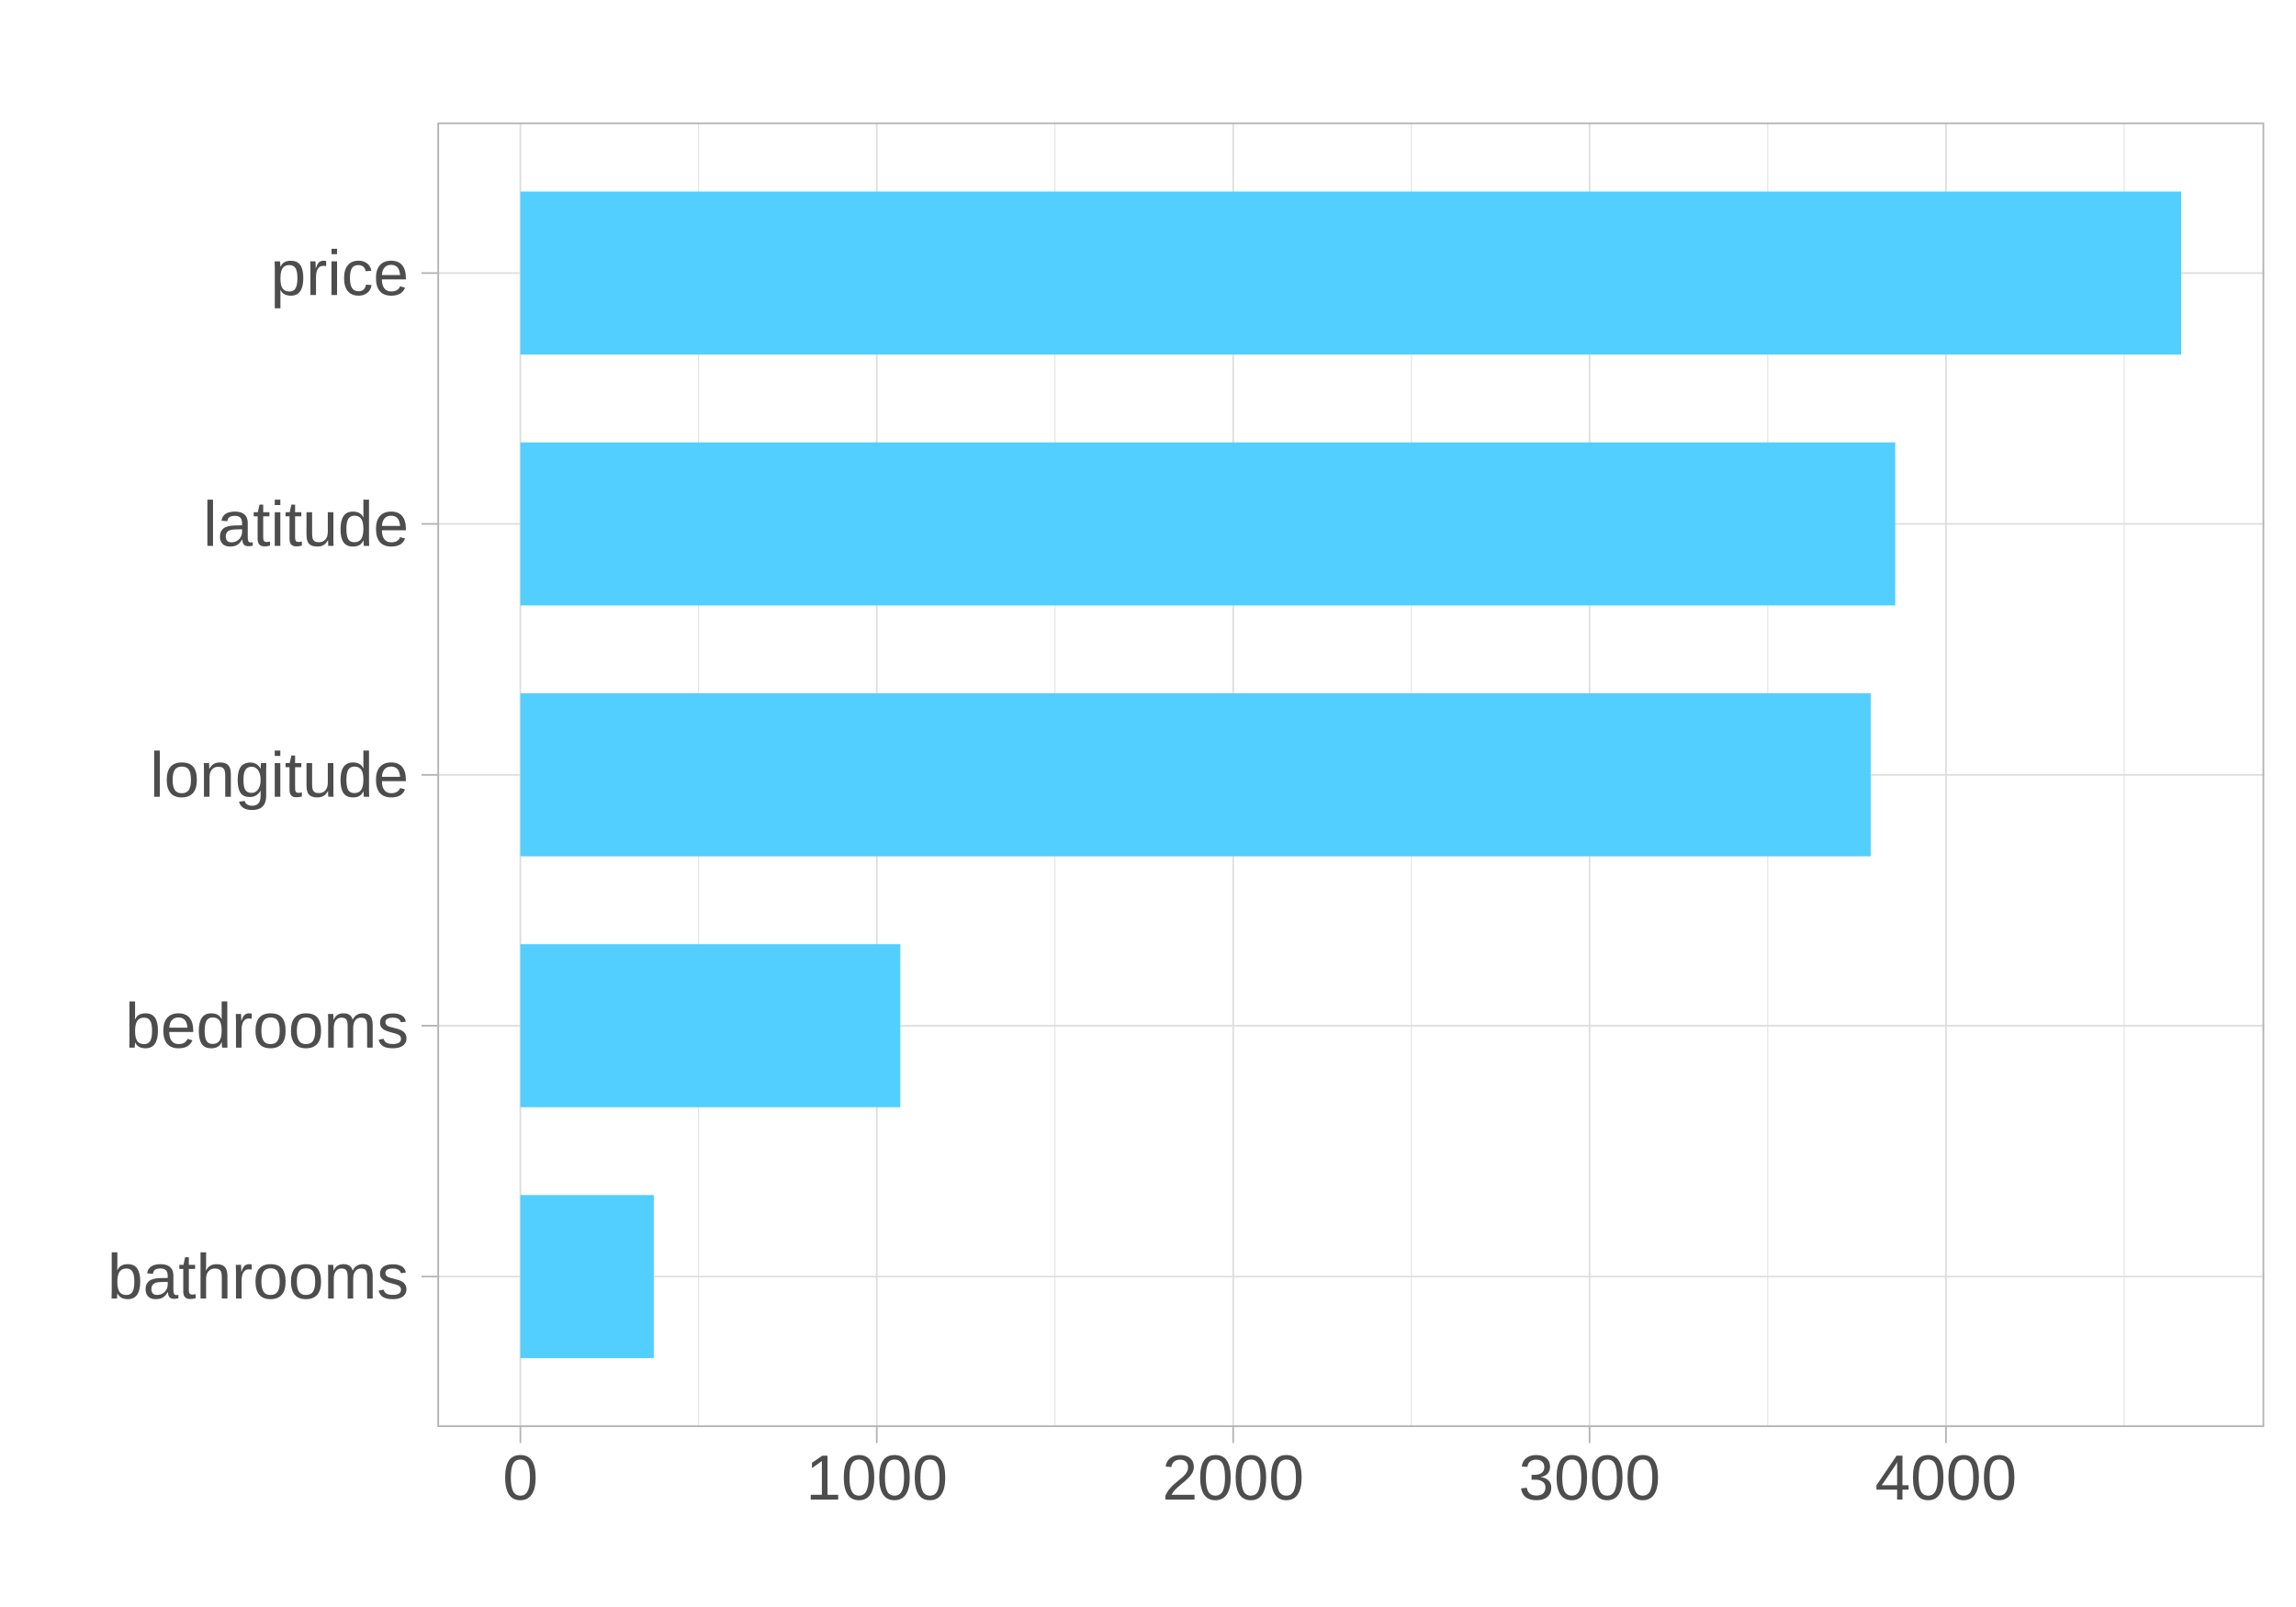
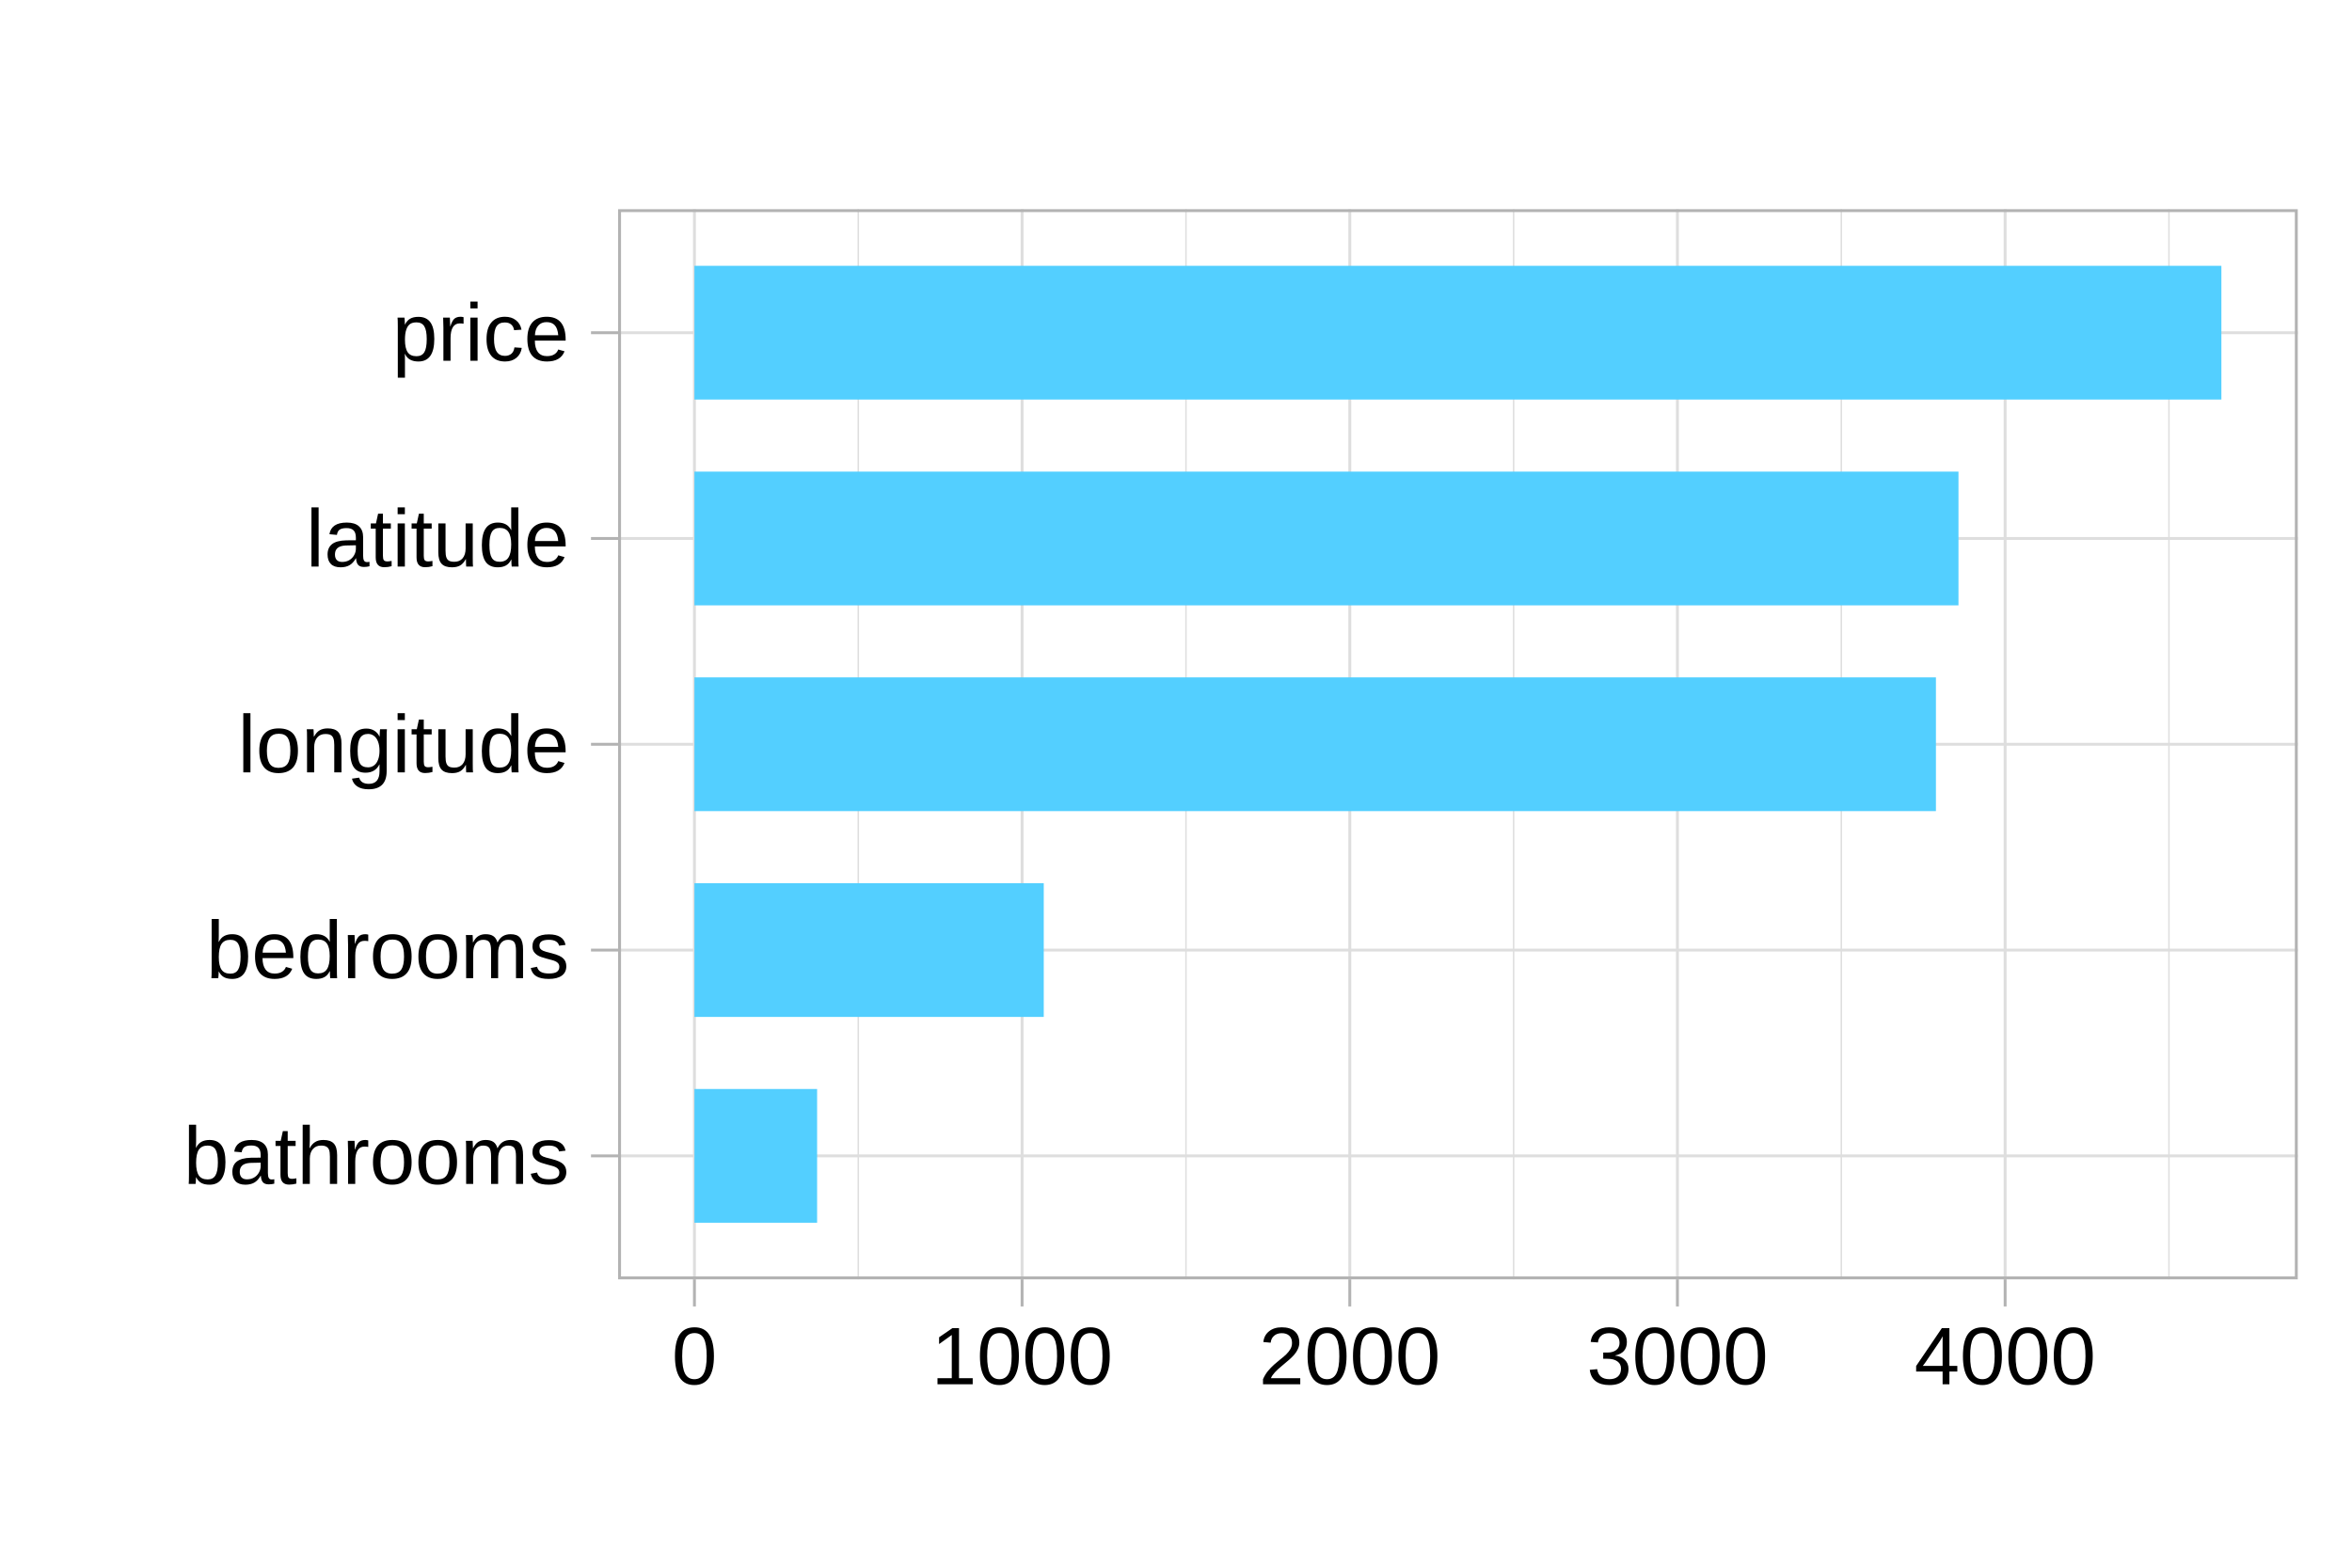
- <svg xmlns="http://www.w3.org/2000/svg" viewBox="0 0 720.00 504.00">
+ <svg xmlns="http://www.w3.org/2000/svg" viewBox="0 0 432.00 288.00">
  <defs>
    <style type="text/css">
    line, polyline, path, rect, circle {
      fill: none;
      stroke: #000000;
      stroke-linecap: round;
      stroke-linejoin: round;
      stroke-miterlimit: 10.00;
    }
  </style>
  </defs>
  <rect width="100%" height="100%" style="stroke: none; fill: #FFFFFF;" />
-   <rect x="0.00" y="0.00" width="720.00" height="504.00" style="stroke-width: 1.07; stroke: #FFFFFF; fill: #FFFFFF;" />
+   <rect x="-0.00" y="0.00" width="432.00" height="288.00" style="stroke-width: 1.07; stroke: #FFFFFF; fill: #FFFFFF;" />
  <defs>
-     <clipPath id="cpMTM3LjE0OXw3MTAuMDM3fDQ0Ny41Nzd8MzguNDMzNA==">
-       <rect x="137.15" y="38.43" width="572.89" height="409.14" />
+     <clipPath id="cpMTEzLjUyNnw0MjIuMDM3fDIzNS4wM3wzOC40MzM0">
+       <rect x="113.53" y="38.43" width="308.51" height="196.60" />
    </clipPath>
  </defs>
-   <rect x="137.15" y="38.43" width="572.89" height="409.14" style="stroke-width: 1.07; stroke: none; fill: #FFFFFF;" clip-path="url(#cpMTM3LjE0OXw3MTAuMDM3fDQ0Ny41Nzd8MzguNDMzNA==)" />
-   <polyline points="219.07,447.58 219.07,38.43 " style="stroke-width: 0.27; stroke: #DEDEDE; stroke-linecap: butt;" clip-path="url(#cpMTM3LjE0OXw3MTAuMDM3fDQ0Ny41Nzd8MzguNDMzNA==)" />
-   <polyline points="330.83,447.58 330.83,38.43 " style="stroke-width: 0.27; stroke: #DEDEDE; stroke-linecap: butt;" clip-path="url(#cpMTM3LjE0OXw3MTAuMDM3fDQ0Ny41Nzd8MzguNDMzNA==)" />
-   <polyline points="442.59,447.58 442.59,38.43 " style="stroke-width: 0.27; stroke: #DEDEDE; stroke-linecap: butt;" clip-path="url(#cpMTM3LjE0OXw3MTAuMDM3fDQ0Ny41Nzd8MzguNDMzNA==)" />
-   <polyline points="554.35,447.58 554.35,38.43 " style="stroke-width: 0.27; stroke: #DEDEDE; stroke-linecap: butt;" clip-path="url(#cpMTM3LjE0OXw3MTAuMDM3fDQ0Ny41Nzd8MzguNDMzNA==)" />
-   <polyline points="666.11,447.58 666.11,38.43 " style="stroke-width: 0.27; stroke: #DEDEDE; stroke-linecap: butt;" clip-path="url(#cpMTM3LjE0OXw3MTAuMDM3fDQ0Ny41Nzd8MzguNDMzNA==)" />
-   <polyline points="137.15,400.37 710.04,400.37 " style="stroke-width: 0.53; stroke: #DEDEDE; stroke-linecap: butt;" clip-path="url(#cpMTM3LjE0OXw3MTAuMDM3fDQ0Ny41Nzd8MzguNDMzNA==)" />
-   <polyline points="137.15,321.69 710.04,321.69 " style="stroke-width: 0.53; stroke: #DEDEDE; stroke-linecap: butt;" clip-path="url(#cpMTM3LjE0OXw3MTAuMDM3fDQ0Ny41Nzd8MzguNDMzNA==)" />
-   <polyline points="137.15,243.01 710.04,243.01 " style="stroke-width: 0.53; stroke: #DEDEDE; stroke-linecap: butt;" clip-path="url(#cpMTM3LjE0OXw3MTAuMDM3fDQ0Ny41Nzd8MzguNDMzNA==)" />
-   <polyline points="137.15,164.32 710.04,164.32 " style="stroke-width: 0.53; stroke: #DEDEDE; stroke-linecap: butt;" clip-path="url(#cpMTM3LjE0OXw3MTAuMDM3fDQ0Ny41Nzd8MzguNDMzNA==)" />
-   <polyline points="137.15,85.64 710.04,85.64 " style="stroke-width: 0.53; stroke: #DEDEDE; stroke-linecap: butt;" clip-path="url(#cpMTM3LjE0OXw3MTAuMDM3fDQ0Ny41Nzd8MzguNDMzNA==)" />
-   <polyline points="163.19,447.58 163.19,38.43 " style="stroke-width: 0.53; stroke: #DEDEDE; stroke-linecap: butt;" clip-path="url(#cpMTM3LjE0OXw3MTAuMDM3fDQ0Ny41Nzd8MzguNDMzNA==)" />
-   <polyline points="274.95,447.58 274.95,38.43 " style="stroke-width: 0.53; stroke: #DEDEDE; stroke-linecap: butt;" clip-path="url(#cpMTM3LjE0OXw3MTAuMDM3fDQ0Ny41Nzd8MzguNDMzNA==)" />
-   <polyline points="386.71,447.58 386.71,38.43 " style="stroke-width: 0.53; stroke: #DEDEDE; stroke-linecap: butt;" clip-path="url(#cpMTM3LjE0OXw3MTAuMDM3fDQ0Ny41Nzd8MzguNDMzNA==)" />
-   <polyline points="498.47,447.58 498.47,38.43 " style="stroke-width: 0.53; stroke: #DEDEDE; stroke-linecap: butt;" clip-path="url(#cpMTM3LjE0OXw3MTAuMDM3fDQ0Ny41Nzd8MzguNDMzNA==)" />
-   <polyline points="610.23,447.58 610.23,38.43 " style="stroke-width: 0.53; stroke: #DEDEDE; stroke-linecap: butt;" clip-path="url(#cpMTM3LjE0OXw3MTAuMDM3fDQ0Ny41Nzd8MzguNDMzNA==)" />
-   <rect x="163.19" y="374.80" width="41.84" height="51.14" style="stroke-width: 1.07; stroke: none; stroke-linecap: butt; fill: #53CFFF;" clip-path="url(#cpMTM3LjE0OXw3MTAuMDM3fDQ0Ny41Nzd8MzguNDMzNA==)" />
-   <rect x="163.19" y="296.12" width="119.14" height="51.14" style="stroke-width: 1.07; stroke: none; stroke-linecap: butt; fill: #53CFFF;" clip-path="url(#cpMTM3LjE0OXw3MTAuMDM3fDQ0Ny41Nzd8MzguNDMzNA==)" />
-   <rect x="163.19" y="217.43" width="423.45" height="51.14" style="stroke-width: 1.07; stroke: none; stroke-linecap: butt; fill: #53CFFF;" clip-path="url(#cpMTM3LjE0OXw3MTAuMDM3fDQ0Ny41Nzd8MzguNDMzNA==)" />
-   <rect x="163.19" y="138.75" width="431.13" height="51.14" style="stroke-width: 1.07; stroke: none; stroke-linecap: butt; fill: #53CFFF;" clip-path="url(#cpMTM3LjE0OXw3MTAuMDM3fDQ0Ny41Nzd8MzguNDMzNA==)" />
-   <rect x="163.19" y="60.07" width="520.81" height="51.14" style="stroke-width: 1.07; stroke: none; stroke-linecap: butt; fill: #53CFFF;" clip-path="url(#cpMTM3LjE0OXw3MTAuMDM3fDQ0Ny41Nzd8MzguNDMzNA==)" />
-   <rect x="137.15" y="38.43" width="572.89" height="409.14" style="stroke-width: 1.07; stroke: #B3B3B3;" clip-path="url(#cpMTM3LjE0OXw3MTAuMDM3fDQ0Ny41Nzd8MzguNDMzNA==)" />
+   <rect x="113.53" y="38.43" width="308.51" height="196.60" style="stroke-width: 1.07; stroke: none; fill: #FFFFFF;" clip-path="url(#cpMTEzLjUyNnw0MjIuMDM3fDIzNS4wM3wzOC40MzM0)" />
+   <polyline points="157.64,235.03 157.64,38.43 " style="stroke-width: 0.27; stroke: #DEDEDE; stroke-linecap: butt;" clip-path="url(#cpMTEzLjUyNnw0MjIuMDM3fDIzNS4wM3wzOC40MzM0)" />
+   <polyline points="217.83,235.03 217.83,38.43 " style="stroke-width: 0.27; stroke: #DEDEDE; stroke-linecap: butt;" clip-path="url(#cpMTEzLjUyNnw0MjIuMDM3fDIzNS4wM3wzOC40MzM0)" />
+   <polyline points="278.01,235.03 278.01,38.43 " style="stroke-width: 0.27; stroke: #DEDEDE; stroke-linecap: butt;" clip-path="url(#cpMTEzLjUyNnw0MjIuMDM3fDIzNS4wM3wzOC40MzM0)" />
+   <polyline points="338.20,235.03 338.20,38.43 " style="stroke-width: 0.27; stroke: #DEDEDE; stroke-linecap: butt;" clip-path="url(#cpMTEzLjUyNnw0MjIuMDM3fDIzNS4wM3wzOC40MzM0)" />
+   <polyline points="398.38,235.03 398.38,38.43 " style="stroke-width: 0.27; stroke: #DEDEDE; stroke-linecap: butt;" clip-path="url(#cpMTEzLjUyNnw0MjIuMDM3fDIzNS4wM3wzOC40MzM0)" />
+   <polyline points="113.53,212.35 422.04,212.35 " style="stroke-width: 0.53; stroke: #DEDEDE; stroke-linecap: butt;" clip-path="url(#cpMTEzLjUyNnw0MjIuMDM3fDIzNS4wM3wzOC40MzM0)" />
+   <polyline points="113.53,174.54 422.04,174.54 " style="stroke-width: 0.53; stroke: #DEDEDE; stroke-linecap: butt;" clip-path="url(#cpMTEzLjUyNnw0MjIuMDM3fDIzNS4wM3wzOC40MzM0)" />
+   <polyline points="113.53,136.73 422.04,136.73 " style="stroke-width: 0.53; stroke: #DEDEDE; stroke-linecap: butt;" clip-path="url(#cpMTEzLjUyNnw0MjIuMDM3fDIzNS4wM3wzOC40MzM0)" />
+   <polyline points="113.53,98.92 422.04,98.92 " style="stroke-width: 0.53; stroke: #DEDEDE; stroke-linecap: butt;" clip-path="url(#cpMTEzLjUyNnw0MjIuMDM3fDIzNS4wM3wzOC40MzM0)" />
+   <polyline points="113.53,61.12 422.04,61.12 " style="stroke-width: 0.53; stroke: #DEDEDE; stroke-linecap: butt;" clip-path="url(#cpMTEzLjUyNnw0MjIuMDM3fDIzNS4wM3wzOC40MzM0)" />
+   <polyline points="127.55,235.03 127.55,38.43 " style="stroke-width: 0.53; stroke: #DEDEDE; stroke-linecap: butt;" clip-path="url(#cpMTEzLjUyNnw0MjIuMDM3fDIzNS4wM3wzOC40MzM0)" />
+   <polyline points="187.73,235.03 187.73,38.43 " style="stroke-width: 0.53; stroke: #DEDEDE; stroke-linecap: butt;" clip-path="url(#cpMTEzLjUyNnw0MjIuMDM3fDIzNS4wM3wzOC40MzM0)" />
+   <polyline points="247.92,235.03 247.92,38.43 " style="stroke-width: 0.53; stroke: #DEDEDE; stroke-linecap: butt;" clip-path="url(#cpMTEzLjUyNnw0MjIuMDM3fDIzNS4wM3wzOC40MzM0)" />
+   <polyline points="308.10,235.03 308.10,38.43 " style="stroke-width: 0.53; stroke: #DEDEDE; stroke-linecap: butt;" clip-path="url(#cpMTEzLjUyNnw0MjIuMDM3fDIzNS4wM3wzOC40MzM0)" />
+   <polyline points="368.29,235.03 368.29,38.43 " style="stroke-width: 0.53; stroke: #DEDEDE; stroke-linecap: butt;" clip-path="url(#cpMTEzLjUyNnw0MjIuMDM3fDIzNS4wM3wzOC40MzM0)" />
+   <rect x="127.55" y="200.06" width="22.53" height="24.57" style="stroke-width: 1.07; stroke: none; stroke-linecap: butt; fill: #53CFFF;" clip-path="url(#cpMTEzLjUyNnw0MjIuMDM3fDIzNS4wM3wzOC40MzM0)" />
+   <rect x="127.55" y="162.25" width="64.16" height="24.57" style="stroke-width: 1.07; stroke: none; stroke-linecap: butt; fill: #53CFFF;" clip-path="url(#cpMTEzLjUyNnw0MjIuMDM3fDIzNS4wM3wzOC40MzM0)" />
+   <rect x="127.55" y="124.44" width="228.03" height="24.57" style="stroke-width: 1.07; stroke: none; stroke-linecap: butt; fill: #53CFFF;" clip-path="url(#cpMTEzLjUyNnw0MjIuMDM3fDIzNS4wM3wzOC40MzM0)" />
+   <rect x="127.55" y="86.64" width="232.17" height="24.57" style="stroke-width: 1.07; stroke: none; stroke-linecap: butt; fill: #53CFFF;" clip-path="url(#cpMTEzLjUyNnw0MjIuMDM3fDIzNS4wM3wzOC40MzM0)" />
+   <rect x="127.55" y="48.83" width="280.46" height="24.57" style="stroke-width: 1.07; stroke: none; stroke-linecap: butt; fill: #53CFFF;" clip-path="url(#cpMTEzLjUyNnw0MjIuMDM3fDIzNS4wM3wzOC40MzM0)" />
+   <rect x="113.53" y="38.43" width="308.51" height="196.60" style="stroke-width: 1.07; stroke: #B3B3B3;" clip-path="url(#cpMTEzLjUyNnw0MjIuMDM3fDIzNS4wM3wzOC40MzM0)" />
  <defs>
-     <clipPath id="cpMHw3MjB8NTA0fDA=">
-       <rect x="0.00" y="0.00" width="720.00" height="504.00" />
+     <clipPath id="cpMHw0MzJ8Mjg4fDA=">
+       <rect x="0.00" y="0.00" width="432.00" height="288.00" />
    </clipPath>
  </defs>
-   <g clip-path="url(#cpMHw3MjB8NTA0fDA=)">
-     <text x="33.69" y="407.25" style="font-size: 20.00px; fill: #4D4D4D; font-family: Liberation Sans;" textLength="94.49px" lengthAdjust="spacingAndGlyphs">bathrooms</text>
+   <g clip-path="url(#cpMHw0MzJ8Mjg4fDA=)">
+     <text x="33.69" y="217.50" style="font-size: 15.00px; font-family: Liberation Sans;" textLength="70.87px" lengthAdjust="spacingAndGlyphs">bathrooms</text>
  </g>
-   <g clip-path="url(#cpMHw3MjB8NTA0fDA=)">
-     <text x="39.25" y="328.57" style="font-size: 20.00px; fill: #4D4D4D; font-family: Liberation Sans;" textLength="88.94px" lengthAdjust="spacingAndGlyphs">bedrooms</text>
+   <g clip-path="url(#cpMHw0MzJ8Mjg4fDA=)">
+     <text x="37.86" y="179.70" style="font-size: 15.00px; font-family: Liberation Sans;" textLength="66.70px" lengthAdjust="spacingAndGlyphs">bedrooms</text>
  </g>
-   <g clip-path="url(#cpMHw3MjB8NTA0fDA=)">
-     <text x="47.00" y="249.89" style="font-size: 20.00px; fill: #4D4D4D; font-family: Liberation Sans;" textLength="81.18px" lengthAdjust="spacingAndGlyphs">longitude</text>
+   <g clip-path="url(#cpMHw0MzJ8Mjg4fDA=)">
+     <text x="43.67" y="141.89" style="font-size: 15.00px; font-family: Liberation Sans;" textLength="60.89px" lengthAdjust="spacingAndGlyphs">longitude</text>
  </g>
-   <g clip-path="url(#cpMHw3MjB8NTA0fDA=)">
-     <text x="63.69" y="171.21" style="font-size: 20.00px; fill: #4D4D4D; font-family: Liberation Sans;" textLength="64.49px" lengthAdjust="spacingAndGlyphs">latitude</text>
+   <g clip-path="url(#cpMHw0MzJ8Mjg4fDA=)">
+     <text x="56.19" y="104.08" style="font-size: 15.00px; font-family: Liberation Sans;" textLength="48.37px" lengthAdjust="spacingAndGlyphs">latitude</text>
  </g>
-   <g clip-path="url(#cpMHw3MjB8NTA0fDA=)">
-     <text x="84.83" y="92.53" style="font-size: 20.00px; fill: #4D4D4D; font-family: Liberation Sans;" textLength="43.35px" lengthAdjust="spacingAndGlyphs">price</text>
+   <g clip-path="url(#cpMHw0MzJ8Mjg4fDA=)">
+     <text x="72.05" y="66.27" style="font-size: 15.00px; font-family: Liberation Sans;" textLength="32.51px" lengthAdjust="spacingAndGlyphs">price</text>
  </g>
-   <polyline points="132.17,400.37 137.15,400.37 " style="stroke-width: 0.53; stroke: #B3B3B3; stroke-linecap: butt;" clip-path="url(#cpMHw3MjB8NTA0fDA=)" />
-   <polyline points="132.17,321.69 137.15,321.69 " style="stroke-width: 0.53; stroke: #B3B3B3; stroke-linecap: butt;" clip-path="url(#cpMHw3MjB8NTA0fDA=)" />
-   <polyline points="132.17,243.01 137.15,243.01 " style="stroke-width: 0.53; stroke: #B3B3B3; stroke-linecap: butt;" clip-path="url(#cpMHw3MjB8NTA0fDA=)" />
-   <polyline points="132.17,164.32 137.15,164.32 " style="stroke-width: 0.53; stroke: #B3B3B3; stroke-linecap: butt;" clip-path="url(#cpMHw3MjB8NTA0fDA=)" />
-   <polyline points="132.17,85.64 137.15,85.64 " style="stroke-width: 0.53; stroke: #B3B3B3; stroke-linecap: butt;" clip-path="url(#cpMHw3MjB8NTA0fDA=)" />
-   <polyline points="163.19,452.56 163.19,447.58 " style="stroke-width: 0.53; stroke: #B3B3B3; stroke-linecap: butt;" clip-path="url(#cpMHw3MjB8NTA0fDA=)" />
-   <polyline points="274.95,452.56 274.95,447.58 " style="stroke-width: 0.53; stroke: #B3B3B3; stroke-linecap: butt;" clip-path="url(#cpMHw3MjB8NTA0fDA=)" />
-   <polyline points="386.71,452.56 386.71,447.58 " style="stroke-width: 0.53; stroke: #B3B3B3; stroke-linecap: butt;" clip-path="url(#cpMHw3MjB8NTA0fDA=)" />
-   <polyline points="498.47,452.56 498.47,447.58 " style="stroke-width: 0.53; stroke: #B3B3B3; stroke-linecap: butt;" clip-path="url(#cpMHw3MjB8NTA0fDA=)" />
-   <polyline points="610.23,452.56 610.23,447.58 " style="stroke-width: 0.53; stroke: #B3B3B3; stroke-linecap: butt;" clip-path="url(#cpMHw3MjB8NTA0fDA=)" />
-   <g clip-path="url(#cpMHw3MjB8NTA0fDA=)">
-     <text x="157.63" y="470.31" style="font-size: 20.00px; fill: #4D4D4D; font-family: Liberation Sans;" textLength="11.12px" lengthAdjust="spacingAndGlyphs">0</text>
+   <polyline points="108.55,212.35 113.53,212.35 " style="stroke-width: 0.53; stroke: #B3B3B3; stroke-linecap: butt;" clip-path="url(#cpMHw0MzJ8Mjg4fDA=)" />
+   <polyline points="108.55,174.54 113.53,174.54 " style="stroke-width: 0.53; stroke: #B3B3B3; stroke-linecap: butt;" clip-path="url(#cpMHw0MzJ8Mjg4fDA=)" />
+   <polyline points="108.55,136.73 113.53,136.73 " style="stroke-width: 0.53; stroke: #B3B3B3; stroke-linecap: butt;" clip-path="url(#cpMHw0MzJ8Mjg4fDA=)" />
+   <polyline points="108.55,98.92 113.53,98.92 " style="stroke-width: 0.53; stroke: #B3B3B3; stroke-linecap: butt;" clip-path="url(#cpMHw0MzJ8Mjg4fDA=)" />
+   <polyline points="108.55,61.12 113.53,61.12 " style="stroke-width: 0.53; stroke: #B3B3B3; stroke-linecap: butt;" clip-path="url(#cpMHw0MzJ8Mjg4fDA=)" />
+   <polyline points="127.55,240.01 127.55,235.03 " style="stroke-width: 0.53; stroke: #B3B3B3; stroke-linecap: butt;" clip-path="url(#cpMHw0MzJ8Mjg4fDA=)" />
+   <polyline points="187.73,240.01 187.73,235.03 " style="stroke-width: 0.53; stroke: #B3B3B3; stroke-linecap: butt;" clip-path="url(#cpMHw0MzJ8Mjg4fDA=)" />
+   <polyline points="247.92,240.01 247.92,235.03 " style="stroke-width: 0.53; stroke: #B3B3B3; stroke-linecap: butt;" clip-path="url(#cpMHw0MzJ8Mjg4fDA=)" />
+   <polyline points="308.10,240.01 308.10,235.03 " style="stroke-width: 0.53; stroke: #B3B3B3; stroke-linecap: butt;" clip-path="url(#cpMHw0MzJ8Mjg4fDA=)" />
+   <polyline points="368.29,240.01 368.29,235.03 " style="stroke-width: 0.53; stroke: #B3B3B3; stroke-linecap: butt;" clip-path="url(#cpMHw0MzJ8Mjg4fDA=)" />
+   <g clip-path="url(#cpMHw0MzJ8Mjg4fDA=)">
+     <text x="123.38" y="254.31" style="font-size: 15.00px; font-family: Liberation Sans;" textLength="8.34px" lengthAdjust="spacingAndGlyphs">0</text>
  </g>
-   <g clip-path="url(#cpMHw3MjB8NTA0fDA=)">
-     <text x="252.70" y="470.31" style="font-size: 20.00px; fill: #4D4D4D; font-family: Liberation Sans;" textLength="44.49px" lengthAdjust="spacingAndGlyphs">1000</text>
+   <g clip-path="url(#cpMHw0MzJ8Mjg4fDA=)">
+     <text x="171.05" y="254.31" style="font-size: 15.00px; font-family: Liberation Sans;" textLength="33.37px" lengthAdjust="spacingAndGlyphs">1000</text>
  </g>
-   <g clip-path="url(#cpMHw3MjB8NTA0fDA=)">
-     <text x="364.46" y="470.31" style="font-size: 20.00px; fill: #4D4D4D; font-family: Liberation Sans;" textLength="44.49px" lengthAdjust="spacingAndGlyphs">2000</text>
+   <g clip-path="url(#cpMHw0MzJ8Mjg4fDA=)">
+     <text x="231.23" y="254.31" style="font-size: 15.00px; font-family: Liberation Sans;" textLength="33.37px" lengthAdjust="spacingAndGlyphs">2000</text>
  </g>
-   <g clip-path="url(#cpMHw3MjB8NTA0fDA=)">
-     <text x="476.22" y="470.31" style="font-size: 20.00px; fill: #4D4D4D; font-family: Liberation Sans;" textLength="44.49px" lengthAdjust="spacingAndGlyphs">3000</text>
+   <g clip-path="url(#cpMHw0MzJ8Mjg4fDA=)">
+     <text x="291.42" y="254.31" style="font-size: 15.00px; font-family: Liberation Sans;" textLength="33.37px" lengthAdjust="spacingAndGlyphs">3000</text>
  </g>
-   <g clip-path="url(#cpMHw3MjB8NTA0fDA=)">
-     <text x="587.98" y="470.31" style="font-size: 20.00px; fill: #4D4D4D; font-family: Liberation Sans;" textLength="44.49px" lengthAdjust="spacingAndGlyphs">4000</text>
+   <g clip-path="url(#cpMHw0MzJ8Mjg4fDA=)">
+     <text x="351.60" y="254.31" style="font-size: 15.00px; font-family: Liberation Sans;" textLength="33.37px" lengthAdjust="spacingAndGlyphs">4000</text>
  </g>
</svg>
